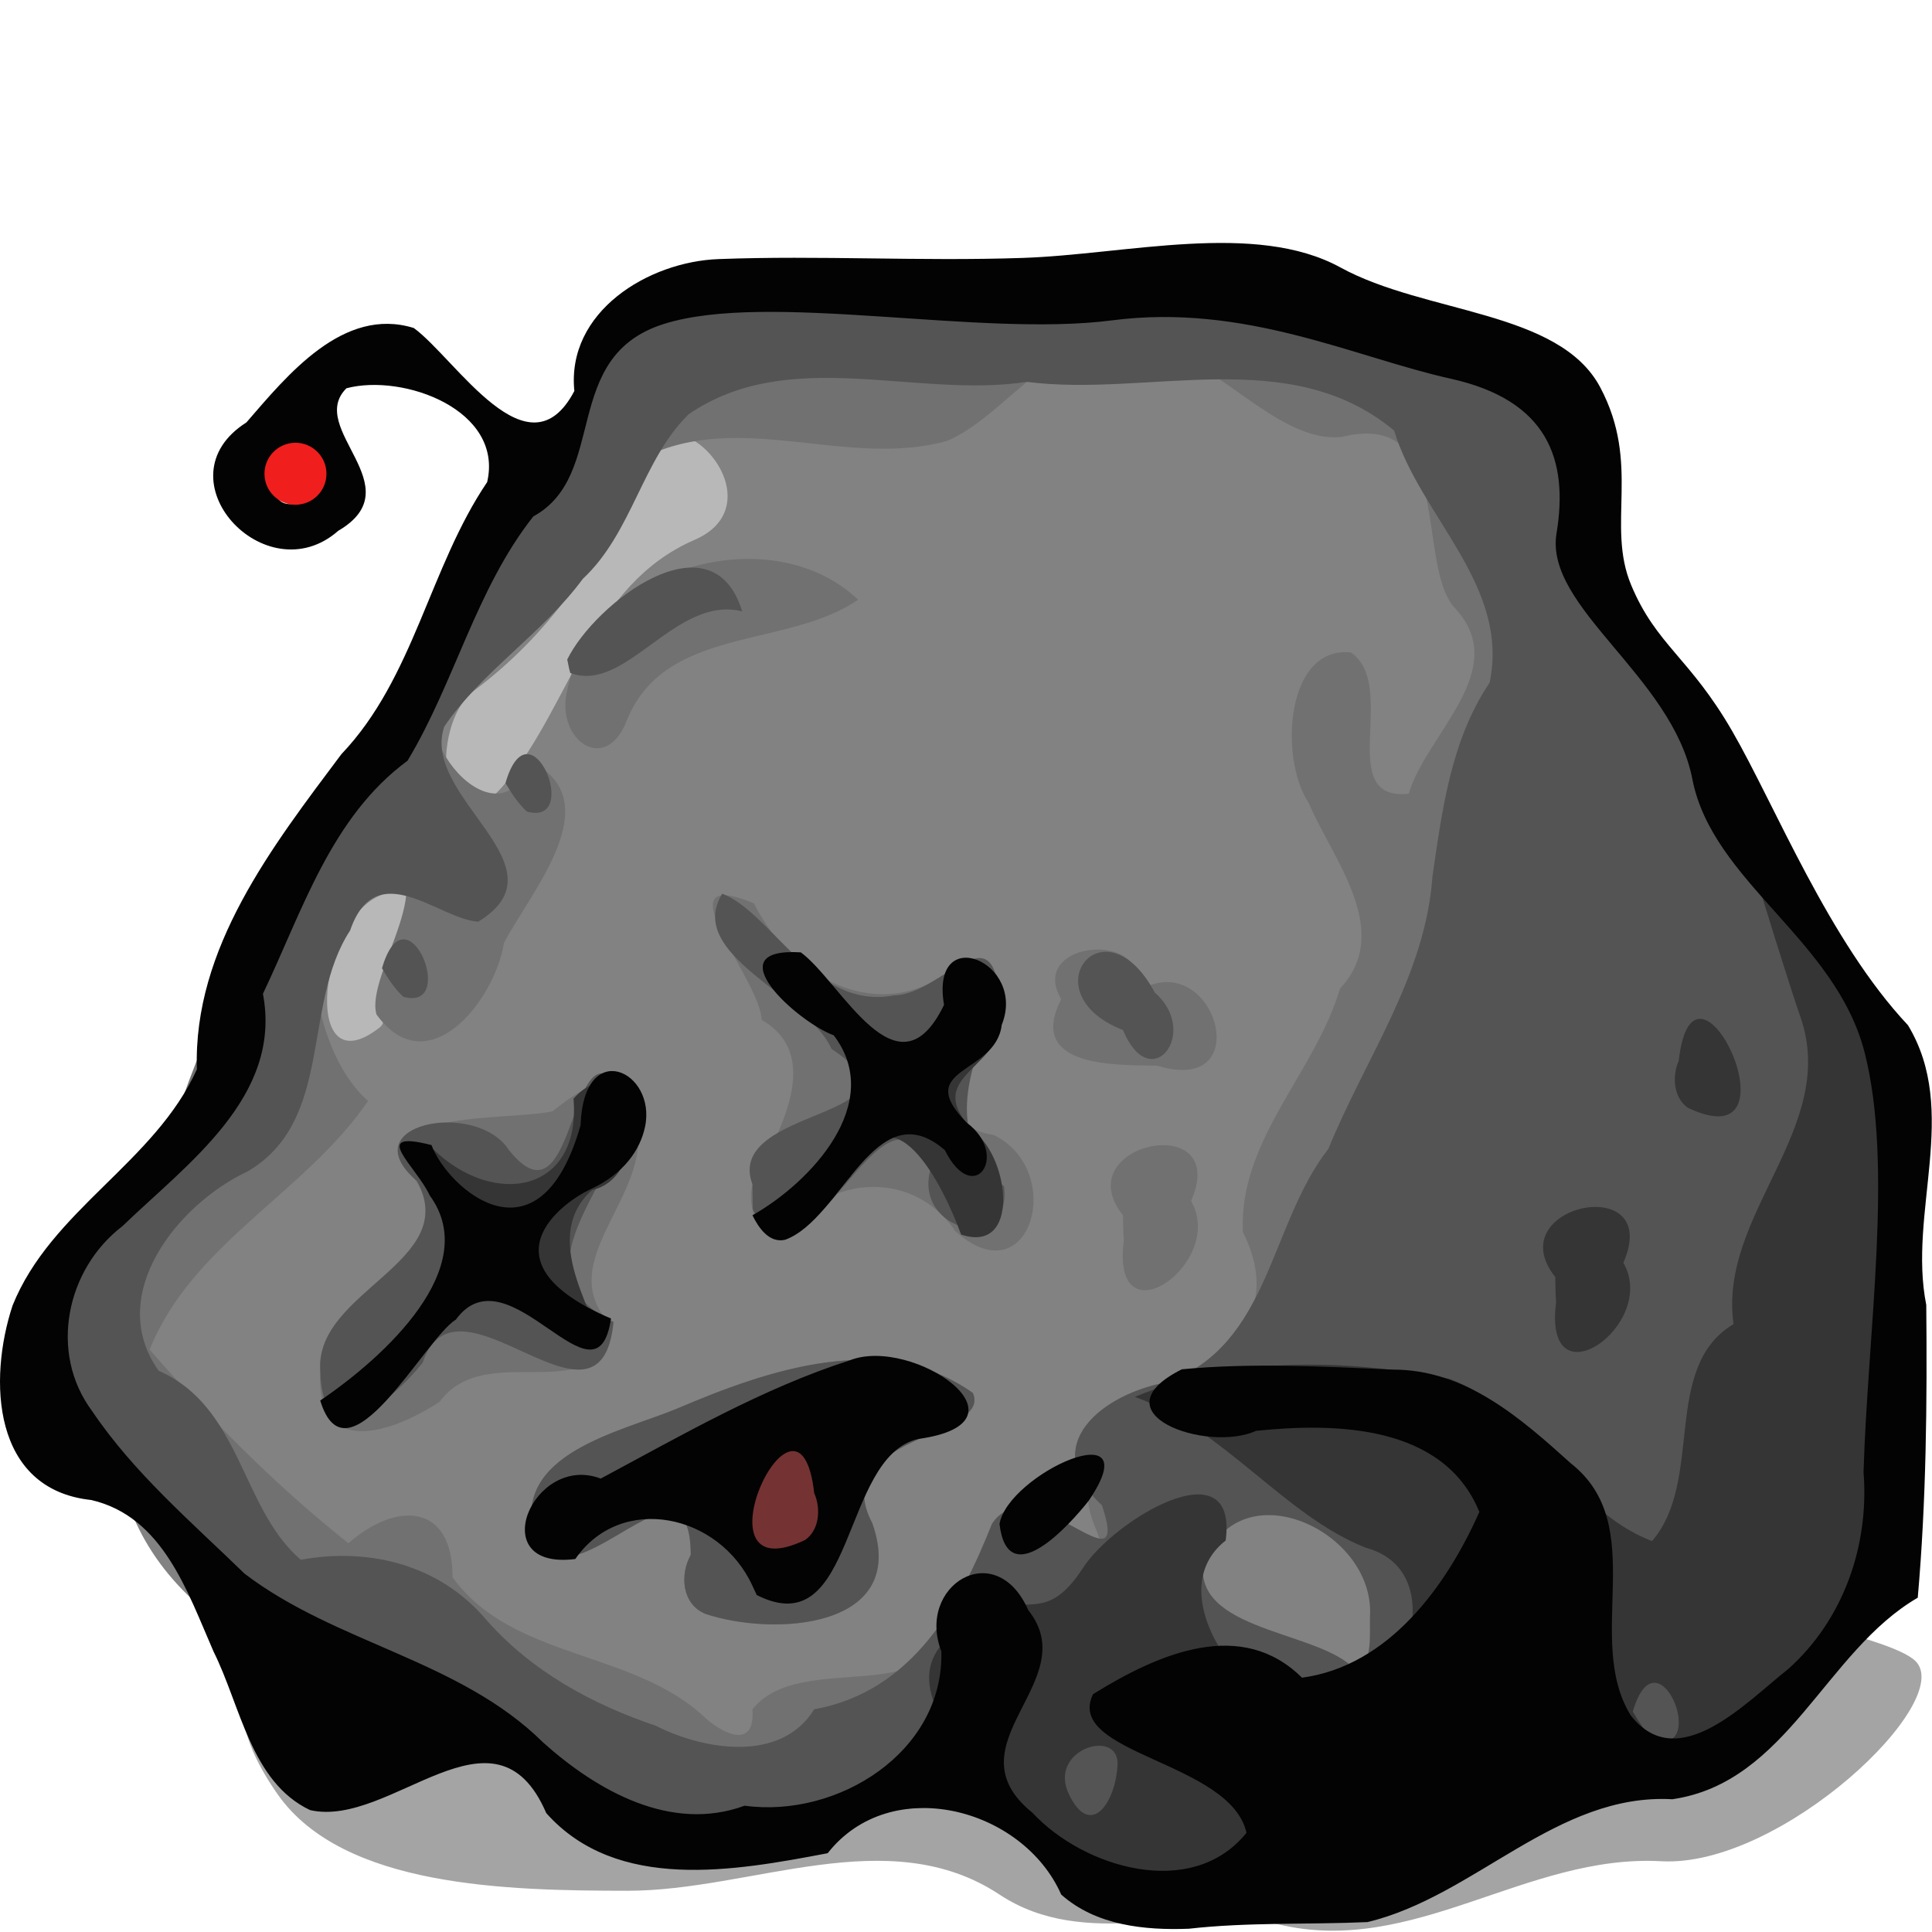
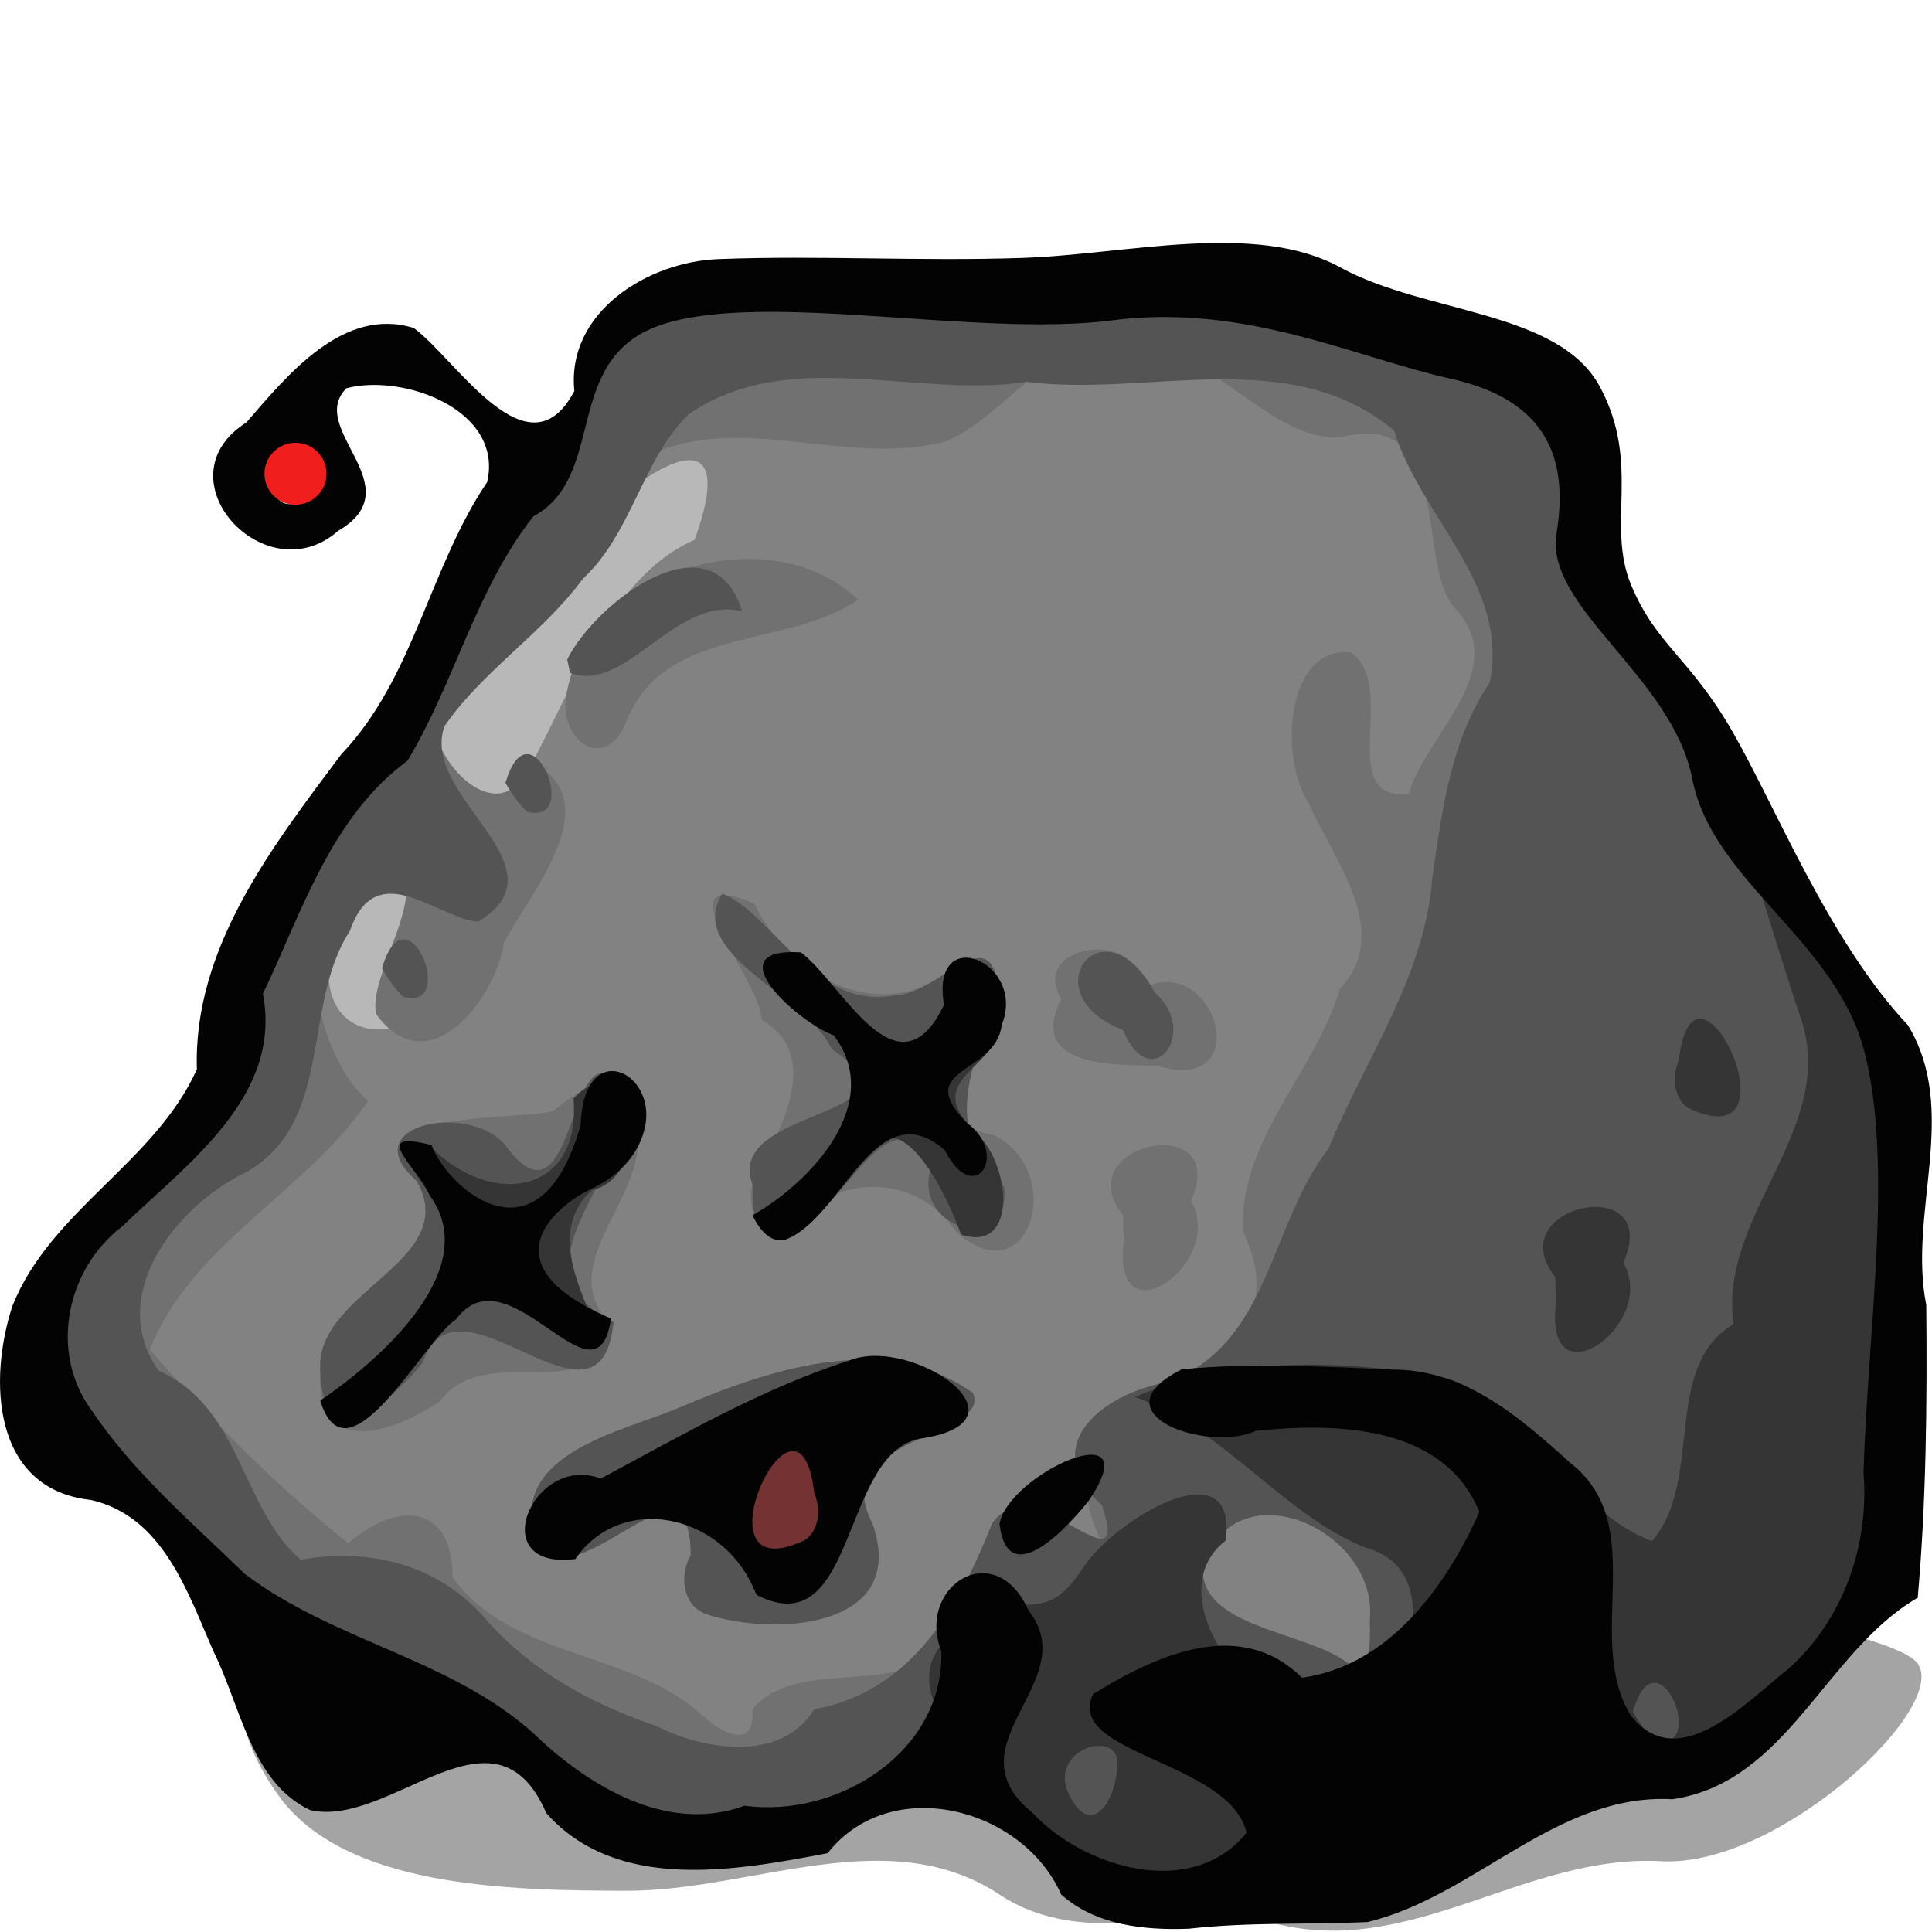
<svg xmlns="http://www.w3.org/2000/svg" width="32px" height="32px" id="svg14736">
  <defs id="defs14738" />
-   <g id="layer1">
-     <path id="path14782" d="M 16.555,31.38 C 14.708,30.159 12.453,31.319 10.394,31.317 C 8.41,31.315 5.688,31.264 4.602,29.724 C -0.651,22.271 30.238,26.069 31.724,27.51 C 32.409,28.174 29.497,30.937 27.518,30.828 C 25.28,30.704 23.421,32.411 21.173,31.873 C 19.689,31.517 17.985,32.326 16.555,31.38 z " style="fill:black;fill-opacity:0.359" />
-     <path style="fill:#b8b8b8;fill-opacity:1" d="M 4.854,18.517 C 6.316,21.307 11.738,17.873 12.205,16.587 C 12.665,15.322 13.897,6.688 12.027,5.852 C 10.18,5.026 3.431,15.802 4.854,18.517 z " id="path5966" />
-     <path style="fill:#828282" d="M 13.466,29.677 C 3.533,28.2 -1.023,26.543 3.824,17.397 C 5.294,14.081 6.737,9.886 9.377,7.281 C 11.712,3.558 19.012,4.722 22.915,5.471 C 26.642,9.025 27.096,19.268 25.533,21.695 C 23.295,21.571 26.928,28.382 24.68,27.844 C 20.829,29.712 17.843,29.211 13.466,29.677 z M 6.327,16.549 C 6.268,15.9 7.991,14.402 6.402,14.796 C 5.284,15.073 4.951,18.068 6.29,17.017 C 6.411,16.922 6.341,16.705 6.327,16.549 z M 8.372,12.97 C 9.461,11.651 9.789,9.683 11.504,8.942 C 13.002,8.296 11.002,6.189 10.512,7.725 C 10.019,9.266 9.021,10.567 7.853,11.438 C 7.075,12.019 7.289,14.282 8.372,12.97 z " id="path5964" />
-     <path style="fill:#717171;fill-opacity:1" d="M 14.214,29.432 C 6.39,29.459 7.235,28.412 2.144,24.087 C 1.592,17.162 7.318,9.79 12.475,5.554 C 18.204,5.232 22.043,3.841 25.872,8.687 C 24.805,20.913 18.464,29.418 14.214,29.432 z M 12.463,28.311 C 13.285,27.285 15.635,28.394 15.699,26.684 C 20.388,25.125 16.698,26.142 18.629,23.119 C 20.004,22.846 21.364,21.947 20.585,20.405 C 20.518,18.874 21.784,17.768 22.194,16.375 C 23.088,15.42 22.068,14.225 21.672,13.291 C 21.184,12.554 21.297,10.696 22.374,10.806 C 23.18,11.357 22.092,13.277 23.333,13.147 C 23.624,12.154 25.041,11.097 24.106,10.081 C 23.432,9.38 24.107,6.77 22.223,7.237 C 21.112,7.356 20.025,5.765 18.863,5.689 C 17.602,5.286 16.729,6.85 15.695,7.3 C 14.048,7.767 12.269,6.786 10.679,7.571 C 10.336,9.331 8.578,10.072 7.349,11.216 C 6.584,12.115 8.266,14.088 8.791,12.612 C 10.107,13.274 8.794,14.762 8.348,15.617 C 8.198,16.564 7.091,17.975 6.237,16.805 C 6.03,16.144 7.467,14.352 6.215,14.174 C 4.668,14.781 5.14,17.419 6.097,18.234 C 5.062,19.756 3.185,20.592 2.479,22.353 C 3.483,23.512 4.569,24.606 5.771,25.561 C 6.561,24.864 7.501,24.893 7.495,26.125 C 8.499,27.505 10.5,27.319 11.694,28.465 C 11.991,28.722 12.509,28.979 12.463,28.311 z M 11.441,25.754 C 11.437,23.762 9.422,26.765 8.85,25.448 C 8.472,24.078 10.263,23.722 11.205,23.335 C 12.706,22.694 14.637,22.02 16.114,23.072 C 16.434,23.816 13.682,23.777 14.448,25.229 C 15.07,26.996 12.786,27.105 11.679,26.729 C 11.293,26.566 11.257,26.082 11.441,25.754 z M 5.304,22.686 C 5.224,21.361 7.843,20.8 6.811,19.448 C 6.129,18.37 8.443,18.567 9.152,18.406 C 9.699,17.973 10.286,17.576 10.545,18.577 C 10.819,19.826 9.107,20.892 10.126,21.956 C 9.874,23.387 8.062,22.155 7.282,23.217 C 6.484,23.744 5.216,24.167 5.304,22.686 z M 18.6,20.129 C 17.65,18.933 20.397,18.365 19.728,19.892 C 20.319,20.918 18.391,22.267 18.614,20.545 C 18.603,20.407 18.603,20.268 18.6,20.129 z M 12.463,19.618 C 12.904,18.753 13.652,17.492 12.614,16.891 C 12.608,16.242 10.889,14.308 12.487,14.961 C 13.174,16.345 14.813,17.045 15.949,15.876 C 17.809,16.054 14.599,18.498 16.457,18.798 C 17.674,19.39 17.063,21.513 15.822,20.39 C 15.094,19.317 13.596,19.484 12.985,20.506 C 12.536,20.55 12.371,19.962 12.463,19.618 z M 17.577,16.549 C 16.993,15.559 19.15,15.388 18.792,16.453 C 20.091,15.562 20.883,18.181 19.169,17.651 C 18.479,17.639 16.997,17.686 17.577,16.549 z M 9.395,11.435 C 9.787,9.429 12.747,8.54 14.213,9.933 C 13.037,10.744 11.043,10.362 10.394,11.902 C 10.049,12.863 9.19,12.256 9.395,11.435 z " id="path5962" />
-     <path style="fill:#545454;fill-opacity:1" d="M 17.956,30.685 C 14.951,28.718 12.918,31.465 9.427,29.652 C 7.763,27.844 6.372,29.511 4.484,27.797 C 4.052,26.81 2.701,24.553 1.512,24.276 C -0.131,24.103 0.118,23.23 0.524,22.002 C 1.159,20.421 3.007,19.445 3.703,17.901 C 3.639,15.894 4.957,14.204 6.096,12.682 C 7.3,11.419 7.426,9.719 8.385,8.301 C 8.66,7.106 8.94,7.927 9.702,6.476 C 9.569,5.165 10.736,4.901 11.907,4.86 C 15.34,4.905 18.713,4.643 22.139,4.935 C 25.728,6.11 25.755,6.092 26.512,9.564 C 26.827,10.523 27.88,11.818 28.506,12.559 C 31.941,17.134 33.888,26.78 26.815,29.359 C 24.9,29.253 24.432,30.462 22.649,30.888 C 20.739,31.666 19.867,31.511 17.956,30.685 z M 13.486,28.311 C 15.123,28.017 15.902,26.569 16.431,25.236 C 17.088,24.256 18.756,26.451 18.252,24.932 C 17.162,23.931 18.281,23.074 19.348,22.89 C 21.043,22.25 21.017,20.295 22.003,19.027 C 22.609,17.536 23.609,16.171 23.726,14.518 C 23.886,13.414 24.034,12.255 24.673,11.307 C 25.01,9.694 23.523,8.557 23.091,7.132 C 21.363,5.688 19.023,6.582 17.008,6.325 C 15.159,6.605 13.074,5.721 11.408,6.86 C 10.637,7.611 10.472,8.823 9.654,9.587 C 8.987,10.492 7.986,11.116 7.359,12.033 C 6.956,13.211 9.418,14.35 7.921,15.266 C 7.269,15.228 6.232,14.155 5.799,15.412 C 4.994,16.642 5.536,18.554 4.106,19.4 C 2.945,19.941 1.736,21.446 2.627,22.703 C 4.004,23.311 3.984,24.975 4.982,25.835 C 6.102,25.628 7.277,25.911 8.048,26.822 C 8.804,27.684 9.811,28.23 10.862,28.584 C 11.653,28.986 12.936,29.205 13.486,28.311 z M 11.441,25.754 C 11.437,23.762 9.422,26.765 8.85,25.448 C 8.472,24.078 10.263,23.722 11.205,23.335 C 12.706,22.694 14.637,22.02 16.114,23.072 C 16.434,23.816 13.682,23.777 14.448,25.229 C 15.07,26.996 12.786,27.105 11.679,26.729 C 11.293,26.566 11.257,26.082 11.441,25.754 z M 5.304,22.686 C 5.234,21.372 7.637,20.914 6.909,19.564 C 5.795,18.618 7.887,18.204 8.43,19.049 C 9.602,20.518 9.409,16.522 10.401,18.195 C 10.491,19.393 8.34,21.026 10.162,21.895 C 9.954,24.072 7.568,20.875 7,22.571 C 6.533,23.165 5.332,24.198 5.304,22.686 z M 12.463,19.618 C 11.975,18.313 15.522,18.531 13.772,17.373 C 13.384,16.485 11.338,15.825 11.962,14.802 C 12.79,15.119 13.49,16.738 14.806,16.487 C 15.597,16.479 16.482,15.044 16.549,16.574 C 16.06,17.629 15.608,18.774 16.63,19.651 C 16.768,20.805 15.108,20.389 15.415,19.358 C 14.624,17.483 13.372,21.753 12.468,20.031 L 12.463,19.618 L 12.463,19.618 z M 18.6,17.061 C 17.045,16.454 18.283,14.866 19.128,16.441 C 19.886,17.102 19.058,18.167 18.6,17.061 z M 6.327,16.038 C 6.732,14.642 7.602,16.767 6.681,16.51 C 6.534,16.376 6.427,16.207 6.327,16.038 z M 8.372,12.97 C 8.777,11.574 9.647,13.699 8.727,13.442 C 8.58,13.308 8.473,13.139 8.372,12.97 z M 9.395,10.924 C 9.854,9.985 11.796,8.5 12.293,10.126 C 11.184,9.851 10.369,11.497 9.445,11.146 C 9.423,11.075 9.413,10.997 9.395,10.924 z M 22.691,26.777 C 22.784,25.327 20.454,24.283 19.924,25.947 C 19.847,27.062 22.006,27.02 22.489,27.713 C 22.738,27.474 22.683,27.085 22.691,26.777 z " id="path5960" />
-     <path style="fill:#353535;fill-opacity:1;stroke:none;stroke-opacity:1;stroke-width:0.2;stroke-miterlimit:4;stroke-dasharray:none" d="M 29.013,14.269 C 29.142,14.734 29.704,16.522 29.822,16.847 C 30.458,18.684 28.455,20.114 28.713,21.931 C 27.513,22.649 28.231,24.516 27.363,25.525 C 25.968,24.996 25.413,23.34 24.002,22.837 C 22.295,22.513 20.429,22.451 18.797,23.137 C 20.275,23.665 21.266,25.101 22.624,25.636 C 24.19,26.063 23.084,28.622 21.918,28.46 C 20.802,28.551 19.119,26.441 20.301,25.516 C 20.509,23.931 18.438,25.181 17.933,25.977 C 17.304,26.941 16.96,26.334 16.319,26.763 C 13.705,27.843 17.316,30.137 18.431,31.34 C 21.217,32.073 22.327,29.812 27.074,29.377 C 28.98,29.102 29.695,27.375 31.228,26.485 C 31.716,23.361 32.055,20.128 31.267,17.048 C 30.525,16.115 29.905,15.06 29.013,14.269 z M 7.177,19.036 C 8.188,20.014 9.628,19.754 9.499,18.198 C 10.393,17.2 10.905,19.454 9.805,19.712 C 8.838,20.573 10.133,22.056 9.727,22.005 C 8.366,21.836 7.262,19.782 7.177,19.036 z M 25.76,21.152 C 24.81,19.956 27.557,19.388 26.888,20.915 C 27.479,21.94 25.551,23.29 25.774,21.568 C 25.763,21.43 25.763,21.291 25.76,21.152 z M 16.595,16.938 C 16.472,17.75 15.279,17.85 16.126,18.736 C 16.73,19.192 16.897,20.775 15.919,20.448 C 15.623,19.635 14.754,17.877 14.089,19.491 C 12.521,20.872 15.665,16.393 16.595,16.938 z M 27.805,17.572 C 28.055,15.339 29.885,19.268 27.956,18.348 C 27.716,18.182 27.693,17.818 27.805,17.572 z M 27.044,28.351 C 27.449,26.955 28.319,29.08 27.399,28.823 C 27.251,28.689 27.145,28.52 27.044,28.351 z M 18.51,29.233 C 18.478,29.856 18.064,30.466 17.705,29.719 C 17.345,28.972 18.542,28.61 18.51,29.233 z " id="path5954" />
-     <path style="fill:#753232" d="M 13.79,24.687 C 13.819,26.021 13.165,26.471 12.528,25.822 C 11.875,25.158 11.694,23.942 12.937,23.503 C 14.181,23.064 13.761,23.354 13.79,24.687 z " id="path5958" />
-     <path style="fill:#030303;stroke:none;stroke-opacity:1;stroke-width:0.2;stroke-miterlimit:4;stroke-dasharray:none" d="M 10.12,21.839 C 7.934,20.904 9.322,19.91 9.78,19.698 C 10.337,19.441 10.604,19.042 10.684,18.663 C 10.878,17.738 9.666,17.17 9.616,18.639 C 8.93,21.04 7.413,19.682 7.147,18.966 C 6.102,18.7 6.892,19.31 7.118,19.801 C 7.988,20.99 6.376,22.471 5.304,23.197 C 5.75,24.66 7.035,22.174 7.55,21.857 C 8.427,20.659 9.885,23.447 10.12,21.839 z M 17.577,31.38 C 16.941,29.938 14.751,29.367 13.709,30.695 C 12.178,30.986 10.219,31.346 9.048,30.031 C 8.195,28.051 6.473,30.286 5.136,29.981 C 4.156,29.516 3.986,28.253 3.537,27.355 C 3.105,26.368 2.701,25.121 1.512,24.845 C -0.131,24.671 -0.197,22.851 0.208,21.624 C 0.843,20.042 2.565,19.255 3.261,17.711 C 3.197,15.704 4.515,14.014 5.654,12.492 C 6.858,11.229 7.11,9.403 8.069,7.985 C 8.345,6.79 6.681,6.182 5.738,6.431 C 5.067,7.1 6.849,8.062 5.602,8.792 C 4.399,9.851 2.62,7.924 4.081,6.997 C 4.759,6.214 5.686,5.07 6.854,5.433 C 7.552,5.944 8.751,7.927 9.513,6.476 C 9.38,5.165 10.736,4.332 11.907,4.291 C 13.582,4.228 15.222,4.33 16.938,4.272 C 18.655,4.215 20.792,3.657 22.202,4.43 C 23.612,5.202 25.824,5.136 26.504,6.414 C 27.183,7.691 26.6,8.692 27.017,9.69 C 27.434,10.688 27.986,10.887 28.695,12.117 C 29.404,13.346 30.292,15.587 31.602,16.981 C 32.463,18.405 31.599,20.083 31.905,21.614 C 31.92,23.231 31.906,24.851 31.764,26.463 C 30.231,27.353 29.605,29.526 27.699,29.801 C 25.785,29.696 24.432,31.409 22.649,31.836 C 21.679,31.879 20.674,31.835 19.69,31.946 C 18.954,31.974 18.151,31.891 17.577,31.38 z M 20.646,30.357 C 20.38,29.17 17.623,29.054 18.104,28.061 C 19.212,27.372 20.568,26.799 21.565,27.788 C 23.001,27.594 23.956,26.274 24.503,25.042 C 23.911,23.596 22.125,23.563 20.806,23.699 C 19.989,24.07 18.125,23.408 19.575,22.68 C 20.716,22.57 21.905,22.633 23.063,22.685 C 24.281,22.679 25.199,23.501 26.022,24.241 C 27.33,25.274 26.23,27.145 27.01,28.412 C 27.794,29.418 28.931,28.184 29.619,27.644 C 30.535,26.825 30.962,25.597 30.866,24.384 C 30.934,22.068 31.363,19.312 30.885,17.436 C 30.408,15.56 28.363,14.61 28.031,12.906 C 27.7,11.201 25.577,10.059 25.781,8.833 C 25.984,7.607 25.63,6.629 24.034,6.274 C 22.437,5.919 20.624,5.02 18.42,5.306 C 16.216,5.592 12.724,4.822 10.998,5.365 C 9.272,5.907 10.088,7.866 8.833,8.554 C 7.882,9.76 7.534,11.297 6.75,12.6 C 5.481,13.533 5.005,15.098 4.355,16.46 C 4.68,18.164 3.095,19.278 2.027,20.31 C 1.095,21.022 0.806,22.408 1.526,23.372 C 2.216,24.397 3.174,25.212 4.051,26.065 C 5.574,27.226 7.614,27.492 8.997,28.862 C 9.886,29.658 11.112,30.357 12.333,29.908 C 13.87,30.118 15.634,29.024 15.592,27.352 C 15.17,26.265 16.49,25.441 17.032,26.67 C 17.97,27.846 15.691,28.888 17.101,30.025 C 17.948,30.938 19.743,31.477 20.646,30.357 z M 12.463,26.266 C 11.914,25.069 10.286,24.726 9.529,25.822 C 8.001,26.018 8.828,24.061 9.95,24.49 C 11.288,23.774 12.626,22.997 14.073,22.532 C 15.113,22.119 17.207,23.559 15.208,23.834 C 13.921,24.128 14.185,27.254 12.534,26.419 C 12.511,26.368 12.487,26.317 12.463,26.266 z M 13.486,24.732 C 13.236,22.498 11.406,26.427 13.335,25.507 C 13.575,25.342 13.598,24.978 13.486,24.732 z M 16.555,25.243 C 16.694,24.413 19.062,23.344 18.032,24.857 C 17.72,25.254 16.694,26.398 16.555,25.243 z M 12.463,20.129 C 13.433,19.58 14.661,18.266 13.809,17.148 C 13.203,16.925 11.832,15.685 13.264,15.774 C 13.933,16.264 14.864,18.242 15.636,16.644 C 15.402,15.262 17.012,15.931 16.592,16.975 C 16.493,17.806 15.104,17.671 16.012,18.595 C 16.732,19.13 16.129,20.011 15.649,19.049 C 14.499,18.057 13.948,20.189 13.006,20.534 C 12.739,20.597 12.562,20.331 12.463,20.129 z M 5.304,7.856 C 4.899,6.46 4.029,8.585 4.949,8.328 C 5.096,8.194 5.203,8.025 5.304,7.856 z " id="path5952" />
-     <path transform="matrix(1.068198,0,0,1.068198,-352.5835,-265.0179)" d="M 335.135 255.444 A 0.48 0.48 0 1 1  334.174,255.444 A 0.48 0.48 0 1 1  335.135 255.444 z" id="path2406" style="fill:#f11e1e;fill-opacity:1;fill-rule:evenodd;stroke:none;stroke-width:3.862;stroke-linejoin:round;stroke-miterlimit:4;stroke-dashoffset:0;stroke-opacity:1" />
-   </g>
+   <path id="path5966" d="M 5.251,18.296 C 12.147,22.515 14.61,11.376 11.497,6.868 C 9.65,6.043 3.829,15.581 5.251,18.296 z " style="fill:#b8b8b8;fill-opacity:1" />
+   <path style="fill:black;fill-opacity:0.359" d="M 16.555,31.38 C 14.708,30.159 12.453,31.319 10.394,31.317 C 8.41,31.315 5.688,31.264 4.602,29.724 C -0.651,22.271 30.238,26.069 31.724,27.51 C 32.409,28.174 29.497,30.937 27.518,30.828 C 25.28,30.704 23.421,32.411 21.173,31.873 C 19.689,31.517 17.985,32.326 16.555,31.38 z " id="path14782" />
+   <path id="path5964" d="M 13.466,29.677 C -3.779,27.833 2.698,19.268 9.422,8.651 C 11.757,4.928 19.012,4.722 22.915,5.471 C 26.316,10.86 24.195,23.206 23.708,28.065 C 19.857,29.933 17.843,29.211 13.466,29.677 z M 6.048,14.265 C 3.536,18.807 9.891,17.052 6.048,14.265 z M 8.151,13.677 C 9.24,12.358 9.789,9.683 11.504,8.942 C 13.19,4.303 4.303,13.361 8.151,13.677 z " style="fill:#828282;fill-opacity:1" />
+   <path id="path5962" d="M 14.214,29.432 C 6.39,29.459 7.235,28.412 2.144,24.087 C 2.06,23.036 2.121,21.975 2.303,20.916 C 4.348,18.556 4.522,16.515 4.684,14.626 C 6.723,11.061 9.682,7.848 12.475,5.554 C 18.204,5.232 22.043,3.841 25.872,8.687 C 24.805,20.913 18.464,29.418 14.214,29.432 z M 12.463,28.311 C 13.285,27.285 15.635,28.394 15.699,26.684 C 20.388,25.125 16.698,26.142 18.629,23.119 C 20.004,22.846 21.364,21.947 20.585,20.405 C 20.518,18.874 21.784,17.768 22.194,16.375 C 23.088,15.42 22.068,14.225 21.672,13.291 C 21.184,12.554 21.297,10.696 22.374,10.806 C 23.18,11.357 22.092,13.277 23.333,13.147 C 23.624,12.154 25.041,11.097 24.106,10.081 C 23.432,9.38 24.107,6.77 22.223,7.237 C 21.112,7.356 20.025,5.765 18.863,5.689 C 17.602,5.286 16.729,6.85 15.695,7.3 C 14.048,7.767 12.269,6.786 10.679,7.571 C 10.336,9.331 8.578,10.072 7.349,11.216 C 6.584,12.115 8.266,14.088 8.791,12.612 C 10.107,13.274 8.794,14.762 8.348,15.617 C 8.198,16.564 7.091,17.975 6.237,16.805 C 6.03,16.144 7.467,14.352 6.215,14.174 C 4.668,14.781 5.14,17.419 6.097,18.234 C 5.062,19.756 3.185,20.592 2.479,22.353 C 3.483,23.512 4.569,24.606 5.771,25.561 C 6.561,24.864 7.501,24.893 7.495,26.125 C 8.499,27.505 10.5,27.319 11.694,28.465 C 11.991,28.722 12.509,28.979 12.463,28.311 z M 11.441,25.754 C 11.437,23.762 9.422,26.765 8.85,25.448 C 8.472,24.078 10.263,23.722 11.205,23.335 C 12.706,22.694 14.637,22.02 16.114,23.072 C 16.434,23.816 13.682,23.777 14.448,25.229 C 15.07,26.996 12.786,27.105 11.679,26.729 C 11.293,26.566 11.257,26.082 11.441,25.754 z M 5.304,22.686 C 5.224,21.361 7.843,20.8 6.811,19.448 C 6.129,18.37 8.443,18.567 9.152,18.406 C 9.699,17.973 10.286,17.576 10.545,18.577 C 10.819,19.826 9.107,20.892 10.126,21.956 C 9.874,23.387 8.062,22.155 7.282,23.217 C 6.484,23.744 5.216,24.167 5.304,22.686 z M 18.6,20.129 C 17.65,18.933 20.397,18.365 19.728,19.892 C 20.319,20.918 18.391,22.267 18.614,20.545 C 18.603,20.407 18.603,20.268 18.6,20.129 z M 12.463,19.618 C 12.904,18.753 13.652,17.492 12.614,16.891 C 12.608,16.242 10.889,14.308 12.487,14.961 C 13.174,16.345 14.813,17.045 15.949,15.876 C 17.809,16.054 14.599,18.498 16.457,18.798 C 17.674,19.39 17.063,21.513 15.822,20.39 C 15.094,19.317 13.596,19.484 12.985,20.506 C 12.536,20.55 12.371,19.962 12.463,19.618 z M 17.577,16.549 C 16.993,15.559 19.15,15.388 18.792,16.453 C 20.091,15.562 20.883,18.181 19.169,17.651 C 18.479,17.639 16.997,17.686 17.577,16.549 z M 9.395,11.435 C 9.787,9.429 12.747,8.54 14.213,9.933 C 13.037,10.744 11.043,10.362 10.394,11.902 C 10.049,12.863 9.19,12.256 9.395,11.435 z " style="fill:#717171;fill-opacity:1" />
+   <path id="path5960" d="M 17.956,30.685 C 14.951,28.718 12.918,31.465 9.427,29.652 C 7.763,27.844 6.372,29.511 4.484,27.797 C 4.052,26.81 2.701,24.553 1.512,24.276 C -0.131,24.103 0.118,23.23 0.524,22.002 C 1.159,20.421 2.919,19.489 3.615,17.945 C 3.551,15.938 4.957,14.292 6.096,12.77 C 7.3,11.507 7.381,10.072 8.341,8.655 C 8.616,7.46 8.94,7.927 9.702,6.476 C 9.569,5.165 10.736,4.901 11.907,4.86 C 15.34,4.905 18.713,4.643 22.139,4.935 C 25.728,6.11 25.755,6.092 26.512,9.564 C 26.827,10.523 27.88,11.818 28.506,12.559 C 31.941,17.134 33.888,26.78 26.815,29.359 C 24.9,29.253 24.432,30.462 22.649,30.888 C 20.739,31.666 19.867,31.511 17.956,30.685 z M 13.486,28.311 C 15.123,28.017 15.902,26.569 16.431,25.236 C 17.088,24.256 18.756,26.451 18.252,24.932 C 17.162,23.931 18.281,23.074 19.348,22.89 C 21.043,22.25 21.017,20.295 22.003,19.027 C 22.609,17.536 23.609,16.171 23.726,14.518 C 23.886,13.414 24.034,12.255 24.673,11.307 C 25.01,9.694 23.523,8.557 23.091,7.132 C 21.363,5.688 19.023,6.582 17.008,6.325 C 15.159,6.605 13.074,5.721 11.408,6.86 C 10.637,7.611 10.472,8.823 9.654,9.587 C 8.987,10.492 7.986,11.116 7.359,12.033 C 6.956,13.211 9.418,14.35 7.921,15.266 C 7.269,15.228 6.232,14.155 5.799,15.412 C 4.994,16.642 5.536,18.554 4.106,19.4 C 2.945,19.941 1.736,21.446 2.627,22.703 C 4.004,23.311 3.984,24.975 4.982,25.835 C 6.102,25.628 7.277,25.911 8.048,26.822 C 8.804,27.684 9.811,28.23 10.862,28.584 C 11.653,28.986 12.936,29.205 13.486,28.311 z M 11.441,25.754 C 11.437,23.762 9.422,26.765 8.85,25.448 C 8.472,24.078 10.263,23.722 11.205,23.335 C 12.706,22.694 14.637,22.02 16.114,23.072 C 16.434,23.816 13.682,23.777 14.448,25.229 C 15.07,26.996 12.786,27.105 11.679,26.729 C 11.293,26.566 11.257,26.082 11.441,25.754 z M 5.304,22.686 C 5.234,21.372 7.637,20.914 6.909,19.564 C 5.795,18.618 7.887,18.204 8.43,19.049 C 9.602,20.518 9.409,16.522 10.401,18.195 C 10.491,19.393 8.34,21.026 10.162,21.895 C 9.954,24.072 7.568,20.875 7,22.571 C 6.533,23.165 5.332,24.198 5.304,22.686 z M 12.463,19.618 C 11.975,18.313 15.522,18.531 13.772,17.373 C 13.384,16.485 11.338,15.825 11.962,14.802 C 12.79,15.119 13.49,16.738 14.806,16.487 C 15.597,16.479 16.482,15.044 16.549,16.574 C 16.06,17.629 15.608,18.774 16.63,19.651 C 16.768,20.805 15.108,20.389 15.415,19.358 C 14.624,17.483 13.372,21.753 12.468,20.031 L 12.463,19.618 L 12.463,19.618 z M 18.6,17.061 C 17.045,16.454 18.283,14.866 19.128,16.441 C 19.886,17.102 19.058,18.167 18.6,17.061 z M 6.327,16.038 C 6.732,14.642 7.602,16.767 6.681,16.51 C 6.534,16.376 6.427,16.207 6.327,16.038 z M 8.372,12.97 C 8.777,11.574 9.647,13.699 8.727,13.442 C 8.58,13.308 8.473,13.139 8.372,12.97 z M 9.395,10.924 C 9.854,9.985 11.796,8.5 12.293,10.126 C 11.184,9.851 10.369,11.497 9.445,11.146 C 9.423,11.075 9.413,10.997 9.395,10.924 z M 22.691,26.777 C 22.784,25.327 20.454,24.283 19.924,25.947 C 19.847,27.062 22.006,27.02 22.489,27.713 C 22.738,27.474 22.683,27.085 22.691,26.777 z " style="fill:#545454;fill-opacity:1" />
+   <path id="path5954" d="M 29.013,14.269 C 29.142,14.734 29.704,16.522 29.822,16.847 C 30.458,18.684 28.455,20.114 28.713,21.931 C 27.513,22.649 28.231,24.516 27.363,25.525 C 25.968,24.996 25.413,23.34 24.002,22.837 C 22.295,22.513 20.429,22.451 18.797,23.137 C 20.275,23.665 21.266,25.101 22.624,25.636 C 24.19,26.063 23.084,28.622 21.918,28.46 C 20.802,28.551 19.119,26.441 20.301,25.516 C 20.509,23.931 18.438,25.181 17.933,25.977 C 17.304,26.941 16.96,26.334 16.319,26.763 C 13.705,27.843 17.316,30.137 18.431,31.34 C 21.217,32.073 22.327,29.812 27.074,29.377 C 28.98,29.102 29.695,27.375 31.228,26.485 C 31.716,23.361 32.055,20.128 31.267,17.048 C 30.525,16.115 29.905,15.06 29.013,14.269 z M 7.177,19.036 C 8.188,20.014 9.628,19.754 9.499,18.198 C 10.393,17.2 10.905,19.454 9.805,19.712 C 8.838,20.573 10.133,22.056 9.727,22.005 C 8.366,21.836 7.262,19.782 7.177,19.036 z M 25.76,21.152 C 24.81,19.956 27.557,19.388 26.888,20.915 C 27.479,21.94 25.551,23.29 25.774,21.568 C 25.763,21.43 25.763,21.291 25.76,21.152 z M 16.595,16.938 C 16.472,17.75 15.279,17.85 16.126,18.736 C 16.73,19.192 16.897,20.775 15.919,20.448 C 15.623,19.635 14.754,17.877 14.089,19.491 C 12.521,20.872 15.665,16.393 16.595,16.938 z M 27.805,17.572 C 28.055,15.339 29.885,19.268 27.956,18.348 C 27.716,18.182 27.693,17.818 27.805,17.572 z M 27.044,28.351 C 27.449,26.955 28.319,29.08 27.399,28.823 C 27.251,28.689 27.145,28.52 27.044,28.351 z M 18.51,29.233 C 18.478,29.856 18.064,30.466 17.705,29.719 C 17.345,28.972 18.542,28.61 18.51,29.233 z " style="fill:#353535;fill-opacity:1;stroke:none;stroke-width:0.2;stroke-miterlimit:4;stroke-dasharray:none;stroke-opacity:1" />
+   <path id="path5958" d="M 13.79,24.687 C 13.819,26.021 13.165,26.471 12.528,25.822 C 11.875,25.158 11.694,23.942 12.937,23.503 C 14.181,23.064 13.761,23.354 13.79,24.687 z " style="fill:#753232" />
+   <path id="path5952" d="M 10.12,21.839 C 7.934,20.904 9.322,19.91 9.78,19.698 C 10.337,19.441 10.604,19.042 10.684,18.663 C 10.878,17.738 9.666,17.17 9.616,18.639 C 8.93,21.04 7.413,19.682 7.147,18.966 C 6.102,18.7 6.892,19.31 7.118,19.801 C 7.988,20.99 6.376,22.471 5.304,23.197 C 5.75,24.66 7.035,22.174 7.55,21.857 C 8.427,20.659 9.885,23.447 10.12,21.839 z M 17.577,31.38 C 16.941,29.938 14.751,29.367 13.709,30.695 C 12.178,30.986 10.219,31.346 9.048,30.031 C 8.195,28.051 6.473,30.286 5.136,29.981 C 4.156,29.516 3.986,28.253 3.537,27.355 C 3.105,26.368 2.701,25.121 1.512,24.845 C -0.131,24.671 -0.197,22.851 0.208,21.624 C 0.843,20.042 2.565,19.255 3.261,17.711 C 3.197,15.704 4.515,14.014 5.654,12.492 C 6.858,11.229 7.11,9.403 8.069,7.985 C 8.345,6.79 6.681,6.182 5.738,6.431 C 5.067,7.1 6.849,8.062 5.602,8.792 C 4.399,9.851 2.62,7.924 4.081,6.997 C 4.759,6.214 5.686,5.07 6.854,5.433 C 7.552,5.944 8.751,7.927 9.513,6.476 C 9.38,5.165 10.736,4.332 11.907,4.291 C 13.582,4.228 15.222,4.33 16.938,4.272 C 18.655,4.215 20.792,3.657 22.202,4.43 C 23.612,5.202 25.824,5.136 26.504,6.414 C 27.183,7.691 26.6,8.692 27.017,9.69 C 27.434,10.688 27.986,10.887 28.695,12.117 C 29.404,13.346 30.292,15.587 31.602,16.981 C 32.463,18.405 31.599,20.083 31.905,21.614 C 31.92,23.231 31.906,24.851 31.764,26.463 C 30.231,27.353 29.605,29.526 27.699,29.801 C 25.785,29.696 24.432,31.409 22.649,31.836 C 21.679,31.879 20.674,31.835 19.69,31.946 C 18.954,31.974 18.151,31.891 17.577,31.38 z M 20.646,30.357 C 20.38,29.17 17.623,29.054 18.104,28.061 C 19.212,27.372 20.568,26.799 21.565,27.788 C 23.001,27.594 23.956,26.274 24.503,25.042 C 23.911,23.596 22.125,23.563 20.806,23.699 C 19.989,24.07 18.125,23.408 19.575,22.68 C 20.716,22.57 21.905,22.633 23.063,22.685 C 24.281,22.679 25.199,23.501 26.022,24.241 C 27.33,25.274 26.23,27.145 27.01,28.412 C 27.794,29.418 28.931,28.184 29.619,27.644 C 30.535,26.825 30.962,25.597 30.866,24.384 C 30.934,22.068 31.363,19.312 30.885,17.436 C 30.408,15.56 28.363,14.61 28.031,12.906 C 27.7,11.201 25.577,10.059 25.781,8.833 C 25.984,7.607 25.63,6.629 24.034,6.274 C 22.437,5.919 20.624,5.02 18.42,5.306 C 16.216,5.592 12.724,4.822 10.998,5.365 C 9.272,5.907 10.088,7.866 8.833,8.554 C 7.882,9.76 7.534,11.297 6.75,12.6 C 5.481,13.533 5.005,15.098 4.355,16.46 C 4.68,18.164 3.095,19.278 2.027,20.31 C 1.095,21.022 0.806,22.408 1.526,23.372 C 2.216,24.397 3.174,25.212 4.051,26.065 C 5.574,27.226 7.614,27.492 8.997,28.862 C 9.886,29.658 11.112,30.357 12.333,29.908 C 13.87,30.118 15.634,29.024 15.592,27.352 C 15.17,26.265 16.49,25.441 17.032,26.67 C 17.97,27.846 15.691,28.888 17.101,30.025 C 17.948,30.938 19.743,31.477 20.646,30.357 z M 12.463,26.266 C 11.914,25.069 10.286,24.726 9.529,25.822 C 8.001,26.018 8.828,24.061 9.95,24.49 C 11.288,23.774 12.626,22.997 14.073,22.532 C 15.113,22.119 17.207,23.559 15.208,23.834 C 13.921,24.128 14.185,27.254 12.534,26.419 C 12.511,26.368 12.487,26.317 12.463,26.266 z M 13.486,24.732 C 13.236,22.498 11.406,26.427 13.335,25.507 C 13.575,25.342 13.598,24.978 13.486,24.732 z M 16.555,25.243 C 16.694,24.413 19.062,23.344 18.032,24.857 C 17.72,25.254 16.694,26.398 16.555,25.243 z M 12.463,20.129 C 13.433,19.58 14.661,18.266 13.809,17.148 C 13.203,16.925 11.832,15.685 13.264,15.774 C 13.933,16.264 14.864,18.242 15.636,16.644 C 15.402,15.262 17.012,15.931 16.592,16.975 C 16.493,17.806 15.104,17.671 16.012,18.595 C 16.732,19.13 16.129,20.011 15.649,19.049 C 14.499,18.057 13.948,20.189 13.006,20.534 C 12.739,20.597 12.562,20.331 12.463,20.129 z M 5.304,7.856 C 4.899,6.46 4.029,8.585 4.949,8.328 C 5.096,8.194 5.203,8.025 5.304,7.856 z " style="fill:#030303;stroke:none;stroke-width:0.2;stroke-miterlimit:4;stroke-dasharray:none;stroke-opacity:1" />
+   <path style="fill:#f11e1e;fill-opacity:1;fill-rule:evenodd;stroke:none;stroke-width:3.862;stroke-linejoin:round;stroke-miterlimit:4;stroke-dashoffset:0;stroke-opacity:1" id="path2406" d="M 335.135 255.444 A 0.48 0.48 0 1 1  334.174,255.444 A 0.48 0.48 0 1 1  335.135 255.444 z" transform="matrix(1.068198,0,0,1.068198,-352.5835,-265.0179)" />
</svg>
